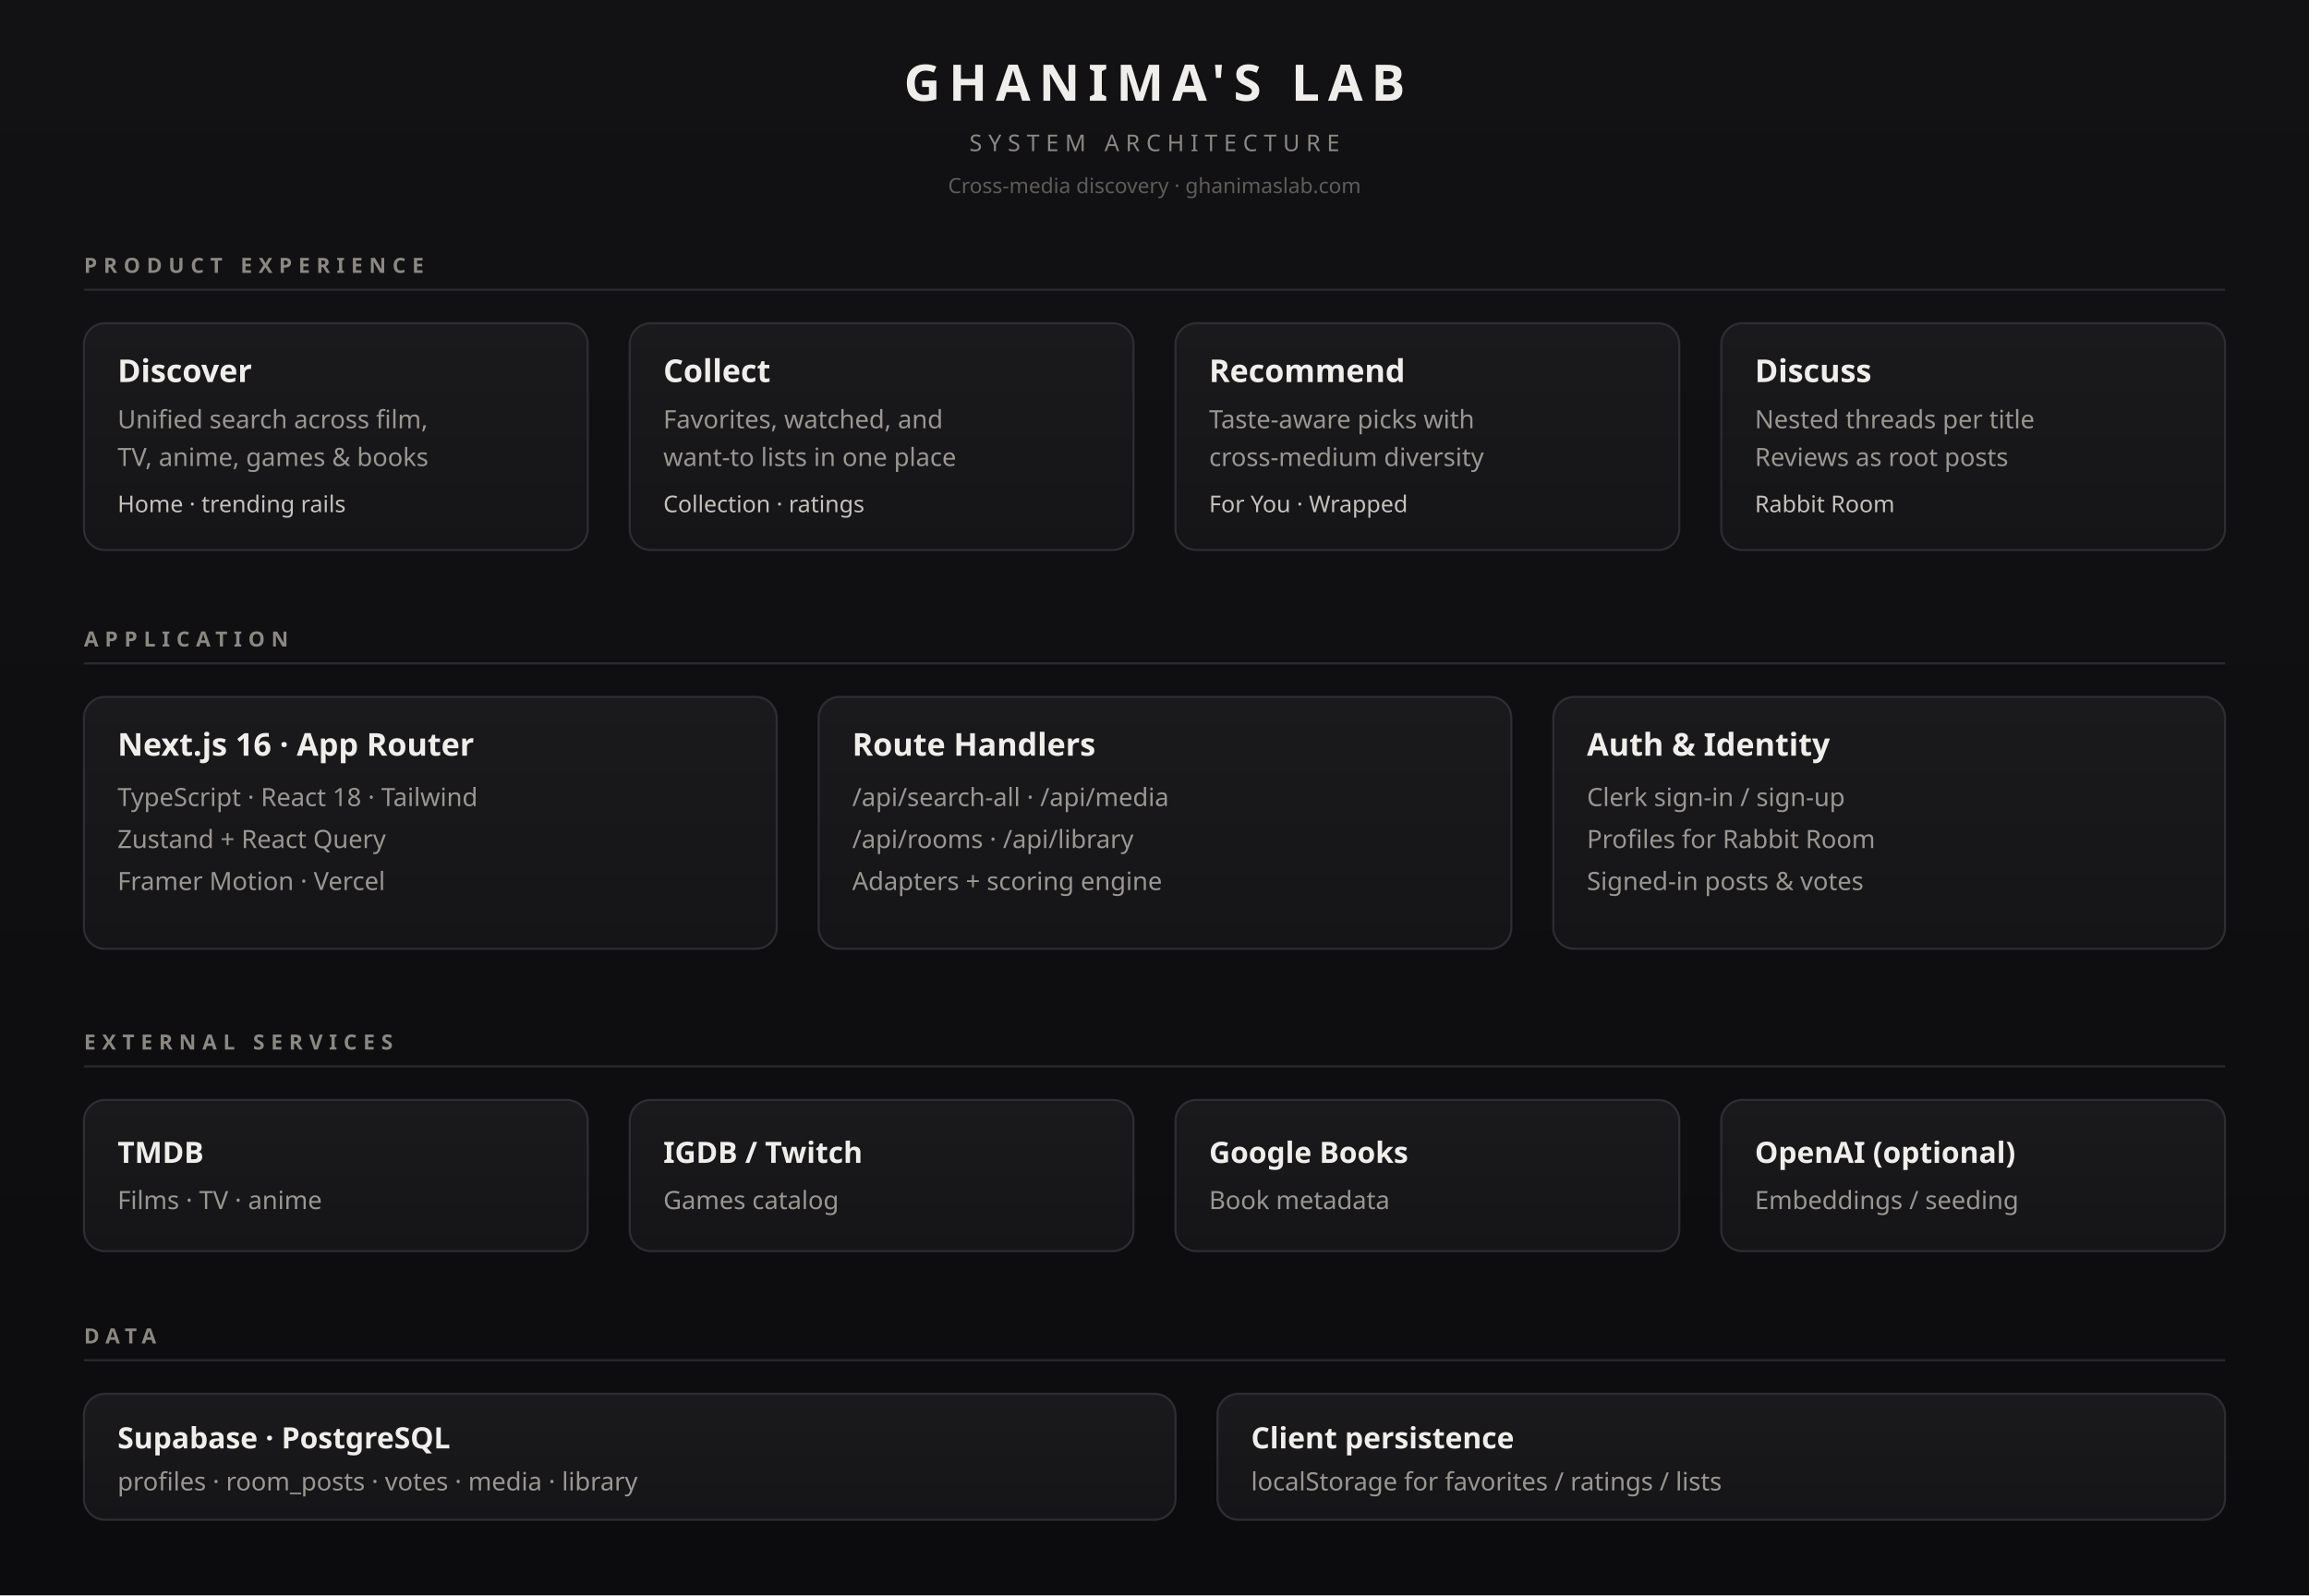
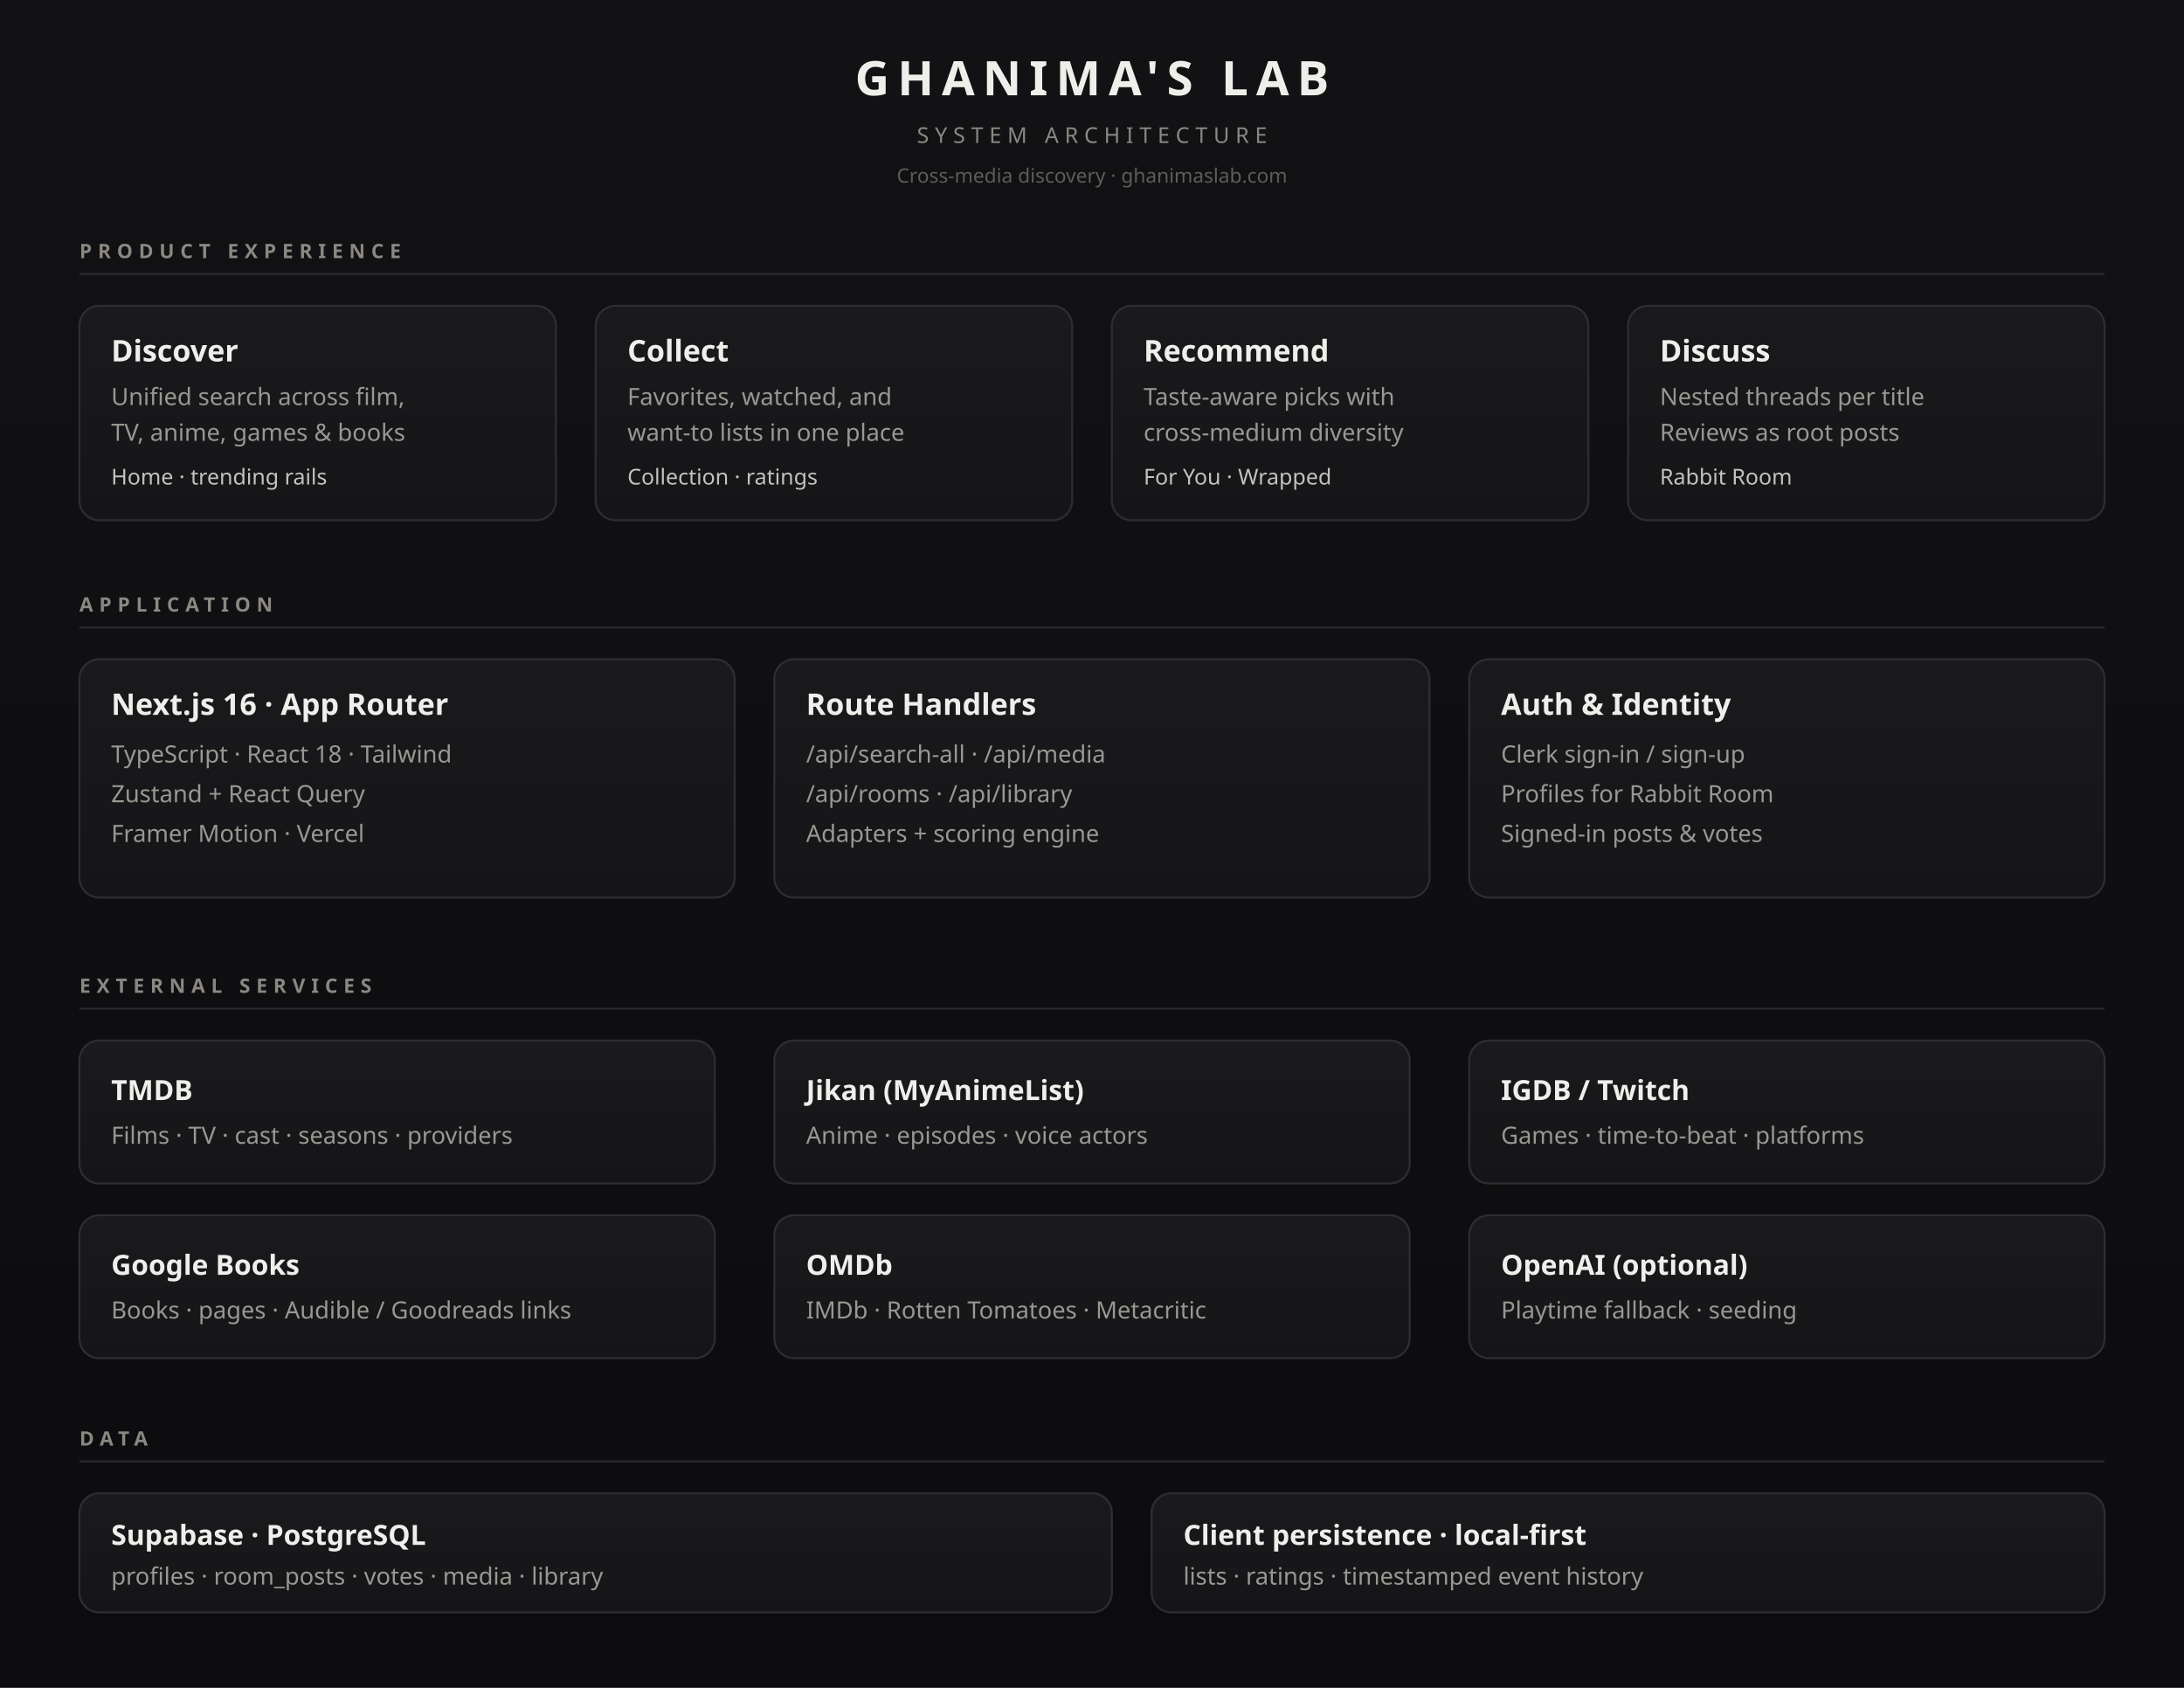
- <svg xmlns="http://www.w3.org/2000/svg" viewBox="0 0 1100 760" role="img" aria-labelledby="title desc">
+ <svg xmlns="http://www.w3.org/2000/svg" viewBox="0 0 1100 850" role="img" aria-labelledby="title desc">
  <defs>
    <linearGradient id="bg" x1="0" y1="0" x2="0" y2="1">
      <stop offset="0%" stop-color="#121214" />
      <stop offset="100%" stop-color="#0c0c0e" />
    </linearGradient>
    <linearGradient id="card" x1="0" y1="0" x2="0" y2="1">
      <stop offset="0%" stop-color="#1a1a1d" />
      <stop offset="100%" stop-color="#151518" />
    </linearGradient>
  </defs>
-   <rect width="1100" height="760" fill="url(#bg)" />
+   <rect width="1100" height="850" fill="url(#bg)" />
  <text x="550" y="48" text-anchor="middle" fill="#f0eeea" font-family="Segoe UI, system-ui, sans-serif" font-size="24" font-weight="600" letter-spacing="4">GHANIMA'S LAB</text>
  <text x="550" y="72" text-anchor="middle" fill="#8b8882" font-family="Segoe UI, system-ui, sans-serif" font-size="11" letter-spacing="3">SYSTEM ARCHITECTURE</text>
  <text x="550" y="92" text-anchor="middle" fill="#5e5c58" font-family="Segoe UI, system-ui, sans-serif" font-size="10">Cross-media discovery · ghanimaslab.com</text>
  <text x="40" y="130" fill="#8b8882" font-family="Segoe UI, system-ui, sans-serif" font-size="10" font-weight="700" letter-spacing="3">PRODUCT EXPERIENCE</text>
  <line x1="40" y1="138" x2="1060" y2="138" stroke="#2a2a2e" stroke-width="1" />
  <g font-family="Segoe UI, system-ui, sans-serif">
    <rect x="40" y="154" width="240" height="108" rx="10" fill="url(#card)" stroke="#2e2e32" />
    <text x="56" y="182" fill="#f0eeea" font-size="15" font-weight="600">Discover</text>
    <text x="56" y="204" fill="#9a9791" font-size="12">Unified search across film,</text>
    <text x="56" y="222" fill="#9a9791" font-size="12">TV, anime, games &amp; books</text>
    <text x="56" y="244" fill="#c5c2bc" font-size="11">Home · trending rails</text>
    <rect x="300" y="154" width="240" height="108" rx="10" fill="url(#card)" stroke="#2e2e32" />
    <text x="316" y="182" fill="#f0eeea" font-size="15" font-weight="600">Collect</text>
    <text x="316" y="204" fill="#9a9791" font-size="12">Favorites, watched, and</text>
    <text x="316" y="222" fill="#9a9791" font-size="12">want-to lists in one place</text>
    <text x="316" y="244" fill="#c5c2bc" font-size="11">Collection · ratings</text>
    <rect x="560" y="154" width="240" height="108" rx="10" fill="url(#card)" stroke="#2e2e32" />
    <text x="576" y="182" fill="#f0eeea" font-size="15" font-weight="600">Recommend</text>
    <text x="576" y="204" fill="#9a9791" font-size="12">Taste-aware picks with</text>
    <text x="576" y="222" fill="#9a9791" font-size="12">cross-medium diversity</text>
    <text x="576" y="244" fill="#c5c2bc" font-size="11">For You · Wrapped</text>
    <rect x="820" y="154" width="240" height="108" rx="10" fill="url(#card)" stroke="#2e2e32" />
    <text x="836" y="182" fill="#f0eeea" font-size="15" font-weight="600">Discuss</text>
    <text x="836" y="204" fill="#9a9791" font-size="12">Nested threads per title</text>
    <text x="836" y="222" fill="#9a9791" font-size="12">Reviews as root posts</text>
    <text x="836" y="244" fill="#c5c2bc" font-size="11">Rabbit Room</text>
  </g>
  <text x="40" y="308" fill="#8b8882" font-family="Segoe UI, system-ui, sans-serif" font-size="10" font-weight="700" letter-spacing="3">APPLICATION</text>
  <line x1="40" y1="316" x2="1060" y2="316" stroke="#2a2a2e" stroke-width="1" />
  <g font-family="Segoe UI, system-ui, sans-serif">
    <rect x="40" y="332" width="330" height="120" rx="10" fill="url(#card)" stroke="#2e2e32" />
    <text x="56" y="360" fill="#f0eeea" font-size="15" font-weight="600">Next.js 16 · App Router</text>
    <text x="56" y="384" fill="#9a9791" font-size="12">TypeScript · React 18 · Tailwind</text>
    <text x="56" y="404" fill="#9a9791" font-size="12">Zustand + React Query</text>
    <text x="56" y="424" fill="#9a9791" font-size="12">Framer Motion · Vercel</text>
    <rect x="390" y="332" width="330" height="120" rx="10" fill="url(#card)" stroke="#2e2e32" />
    <text x="406" y="360" fill="#f0eeea" font-size="15" font-weight="600">Route Handlers</text>
    <text x="406" y="384" fill="#9a9791" font-size="12">/api/search-all · /api/media</text>
    <text x="406" y="404" fill="#9a9791" font-size="12">/api/rooms · /api/library</text>
    <text x="406" y="424" fill="#9a9791" font-size="12">Adapters + scoring engine</text>
    <rect x="740" y="332" width="320" height="120" rx="10" fill="url(#card)" stroke="#2e2e32" />
    <text x="756" y="360" fill="#f0eeea" font-size="15" font-weight="600">Auth &amp; Identity</text>
    <text x="756" y="384" fill="#9a9791" font-size="12">Clerk sign-in / sign-up</text>
    <text x="756" y="404" fill="#9a9791" font-size="12">Profiles for Rabbit Room</text>
    <text x="756" y="424" fill="#9a9791" font-size="12">Signed-in posts &amp; votes</text>
  </g>
  <text x="40" y="500" fill="#8b8882" font-family="Segoe UI, system-ui, sans-serif" font-size="10" font-weight="700" letter-spacing="3">EXTERNAL SERVICES</text>
  <line x1="40" y1="508" x2="1060" y2="508" stroke="#2a2a2e" stroke-width="1" />
  <g font-family="Segoe UI, system-ui, sans-serif">
-     <rect x="40" y="524" width="240" height="72" rx="10" fill="url(#card)" stroke="#2e2e32" />
+     <rect x="40" y="524" width="320" height="72" rx="10" fill="url(#card)" stroke="#2e2e32" />
    <text x="56" y="554" fill="#f0eeea" font-size="14" font-weight="600">TMDB</text>
-     <text x="56" y="576" fill="#9a9791" font-size="12">Films · TV · anime</text>
-     <rect x="300" y="524" width="240" height="72" rx="10" fill="url(#card)" stroke="#2e2e32" />
-     <text x="316" y="554" fill="#f0eeea" font-size="14" font-weight="600">IGDB / Twitch</text>
-     <text x="316" y="576" fill="#9a9791" font-size="12">Games catalog</text>
-     <rect x="560" y="524" width="240" height="72" rx="10" fill="url(#card)" stroke="#2e2e32" />
-     <text x="576" y="554" fill="#f0eeea" font-size="14" font-weight="600">Google Books</text>
-     <text x="576" y="576" fill="#9a9791" font-size="12">Book metadata</text>
-     <rect x="820" y="524" width="240" height="72" rx="10" fill="url(#card)" stroke="#2e2e32" />
-     <text x="836" y="554" fill="#f0eeea" font-size="14" font-weight="600">OpenAI (optional)</text>
-     <text x="836" y="576" fill="#9a9791" font-size="12">Embeddings / seeding</text>
+     <text x="56" y="576" fill="#9a9791" font-size="12">Films · TV · cast · seasons · providers</text>
+     <rect x="390" y="524" width="320" height="72" rx="10" fill="url(#card)" stroke="#2e2e32" />
+     <text x="406" y="554" fill="#f0eeea" font-size="14" font-weight="600">Jikan (MyAnimeList)</text>
+     <text x="406" y="576" fill="#9a9791" font-size="12">Anime · episodes · voice actors</text>
+     <rect x="740" y="524" width="320" height="72" rx="10" fill="url(#card)" stroke="#2e2e32" />
+     <text x="756" y="554" fill="#f0eeea" font-size="14" font-weight="600">IGDB / Twitch</text>
+     <text x="756" y="576" fill="#9a9791" font-size="12">Games · time-to-beat · platforms</text>
+     <rect x="40" y="612" width="320" height="72" rx="10" fill="url(#card)" stroke="#2e2e32" />
+     <text x="56" y="642" fill="#f0eeea" font-size="14" font-weight="600">Google Books</text>
+     <text x="56" y="664" fill="#9a9791" font-size="12">Books · pages · Audible / Goodreads links</text>
+     <rect x="390" y="612" width="320" height="72" rx="10" fill="url(#card)" stroke="#2e2e32" />
+     <text x="406" y="642" fill="#f0eeea" font-size="14" font-weight="600">OMDb</text>
+     <text x="406" y="664" fill="#9a9791" font-size="12">IMDb · Rotten Tomatoes · Metacritic</text>
+     <rect x="740" y="612" width="320" height="72" rx="10" fill="url(#card)" stroke="#2e2e32" />
+     <text x="756" y="642" fill="#f0eeea" font-size="14" font-weight="600">OpenAI (optional)</text>
+     <text x="756" y="664" fill="#9a9791" font-size="12">Playtime fallback · seeding</text>
  </g>
-   <text x="40" y="640" fill="#8b8882" font-family="Segoe UI, system-ui, sans-serif" font-size="10" font-weight="700" letter-spacing="3">DATA</text>
-   <line x1="40" y1="648" x2="1060" y2="648" stroke="#2a2a2e" stroke-width="1" />
+   <text x="40" y="728" fill="#8b8882" font-family="Segoe UI, system-ui, sans-serif" font-size="10" font-weight="700" letter-spacing="3">DATA</text>
+   <line x1="40" y1="736" x2="1060" y2="736" stroke="#2a2a2e" stroke-width="1" />
  <g font-family="Segoe UI, system-ui, sans-serif">
-     <rect x="40" y="664" width="520" height="60" rx="10" fill="url(#card)" stroke="#2e2e32" />
-     <text x="56" y="690" fill="#f0eeea" font-size="14" font-weight="600">Supabase · PostgreSQL</text>
-     <text x="56" y="710" fill="#9a9791" font-size="12">profiles · room_posts · votes · media · library</text>
-     <rect x="580" y="664" width="480" height="60" rx="10" fill="url(#card)" stroke="#2e2e32" />
-     <text x="596" y="690" fill="#f0eeea" font-size="14" font-weight="600">Client persistence</text>
-     <text x="596" y="710" fill="#9a9791" font-size="12">localStorage for favorites / ratings / lists</text>
+     <rect x="40" y="752" width="520" height="60" rx="10" fill="url(#card)" stroke="#2e2e32" />
+     <text x="56" y="778" fill="#f0eeea" font-size="14" font-weight="600">Supabase · PostgreSQL</text>
+     <text x="56" y="798" fill="#9a9791" font-size="12">profiles · room_posts · votes · media · library</text>
+     <rect x="580" y="752" width="480" height="60" rx="10" fill="url(#card)" stroke="#2e2e32" />
+     <text x="596" y="778" fill="#f0eeea" font-size="14" font-weight="600">Client persistence · local-first</text>
+     <text x="596" y="798" fill="#9a9791" font-size="12">lists · ratings · timestamped event history</text>
  </g>
</svg>
